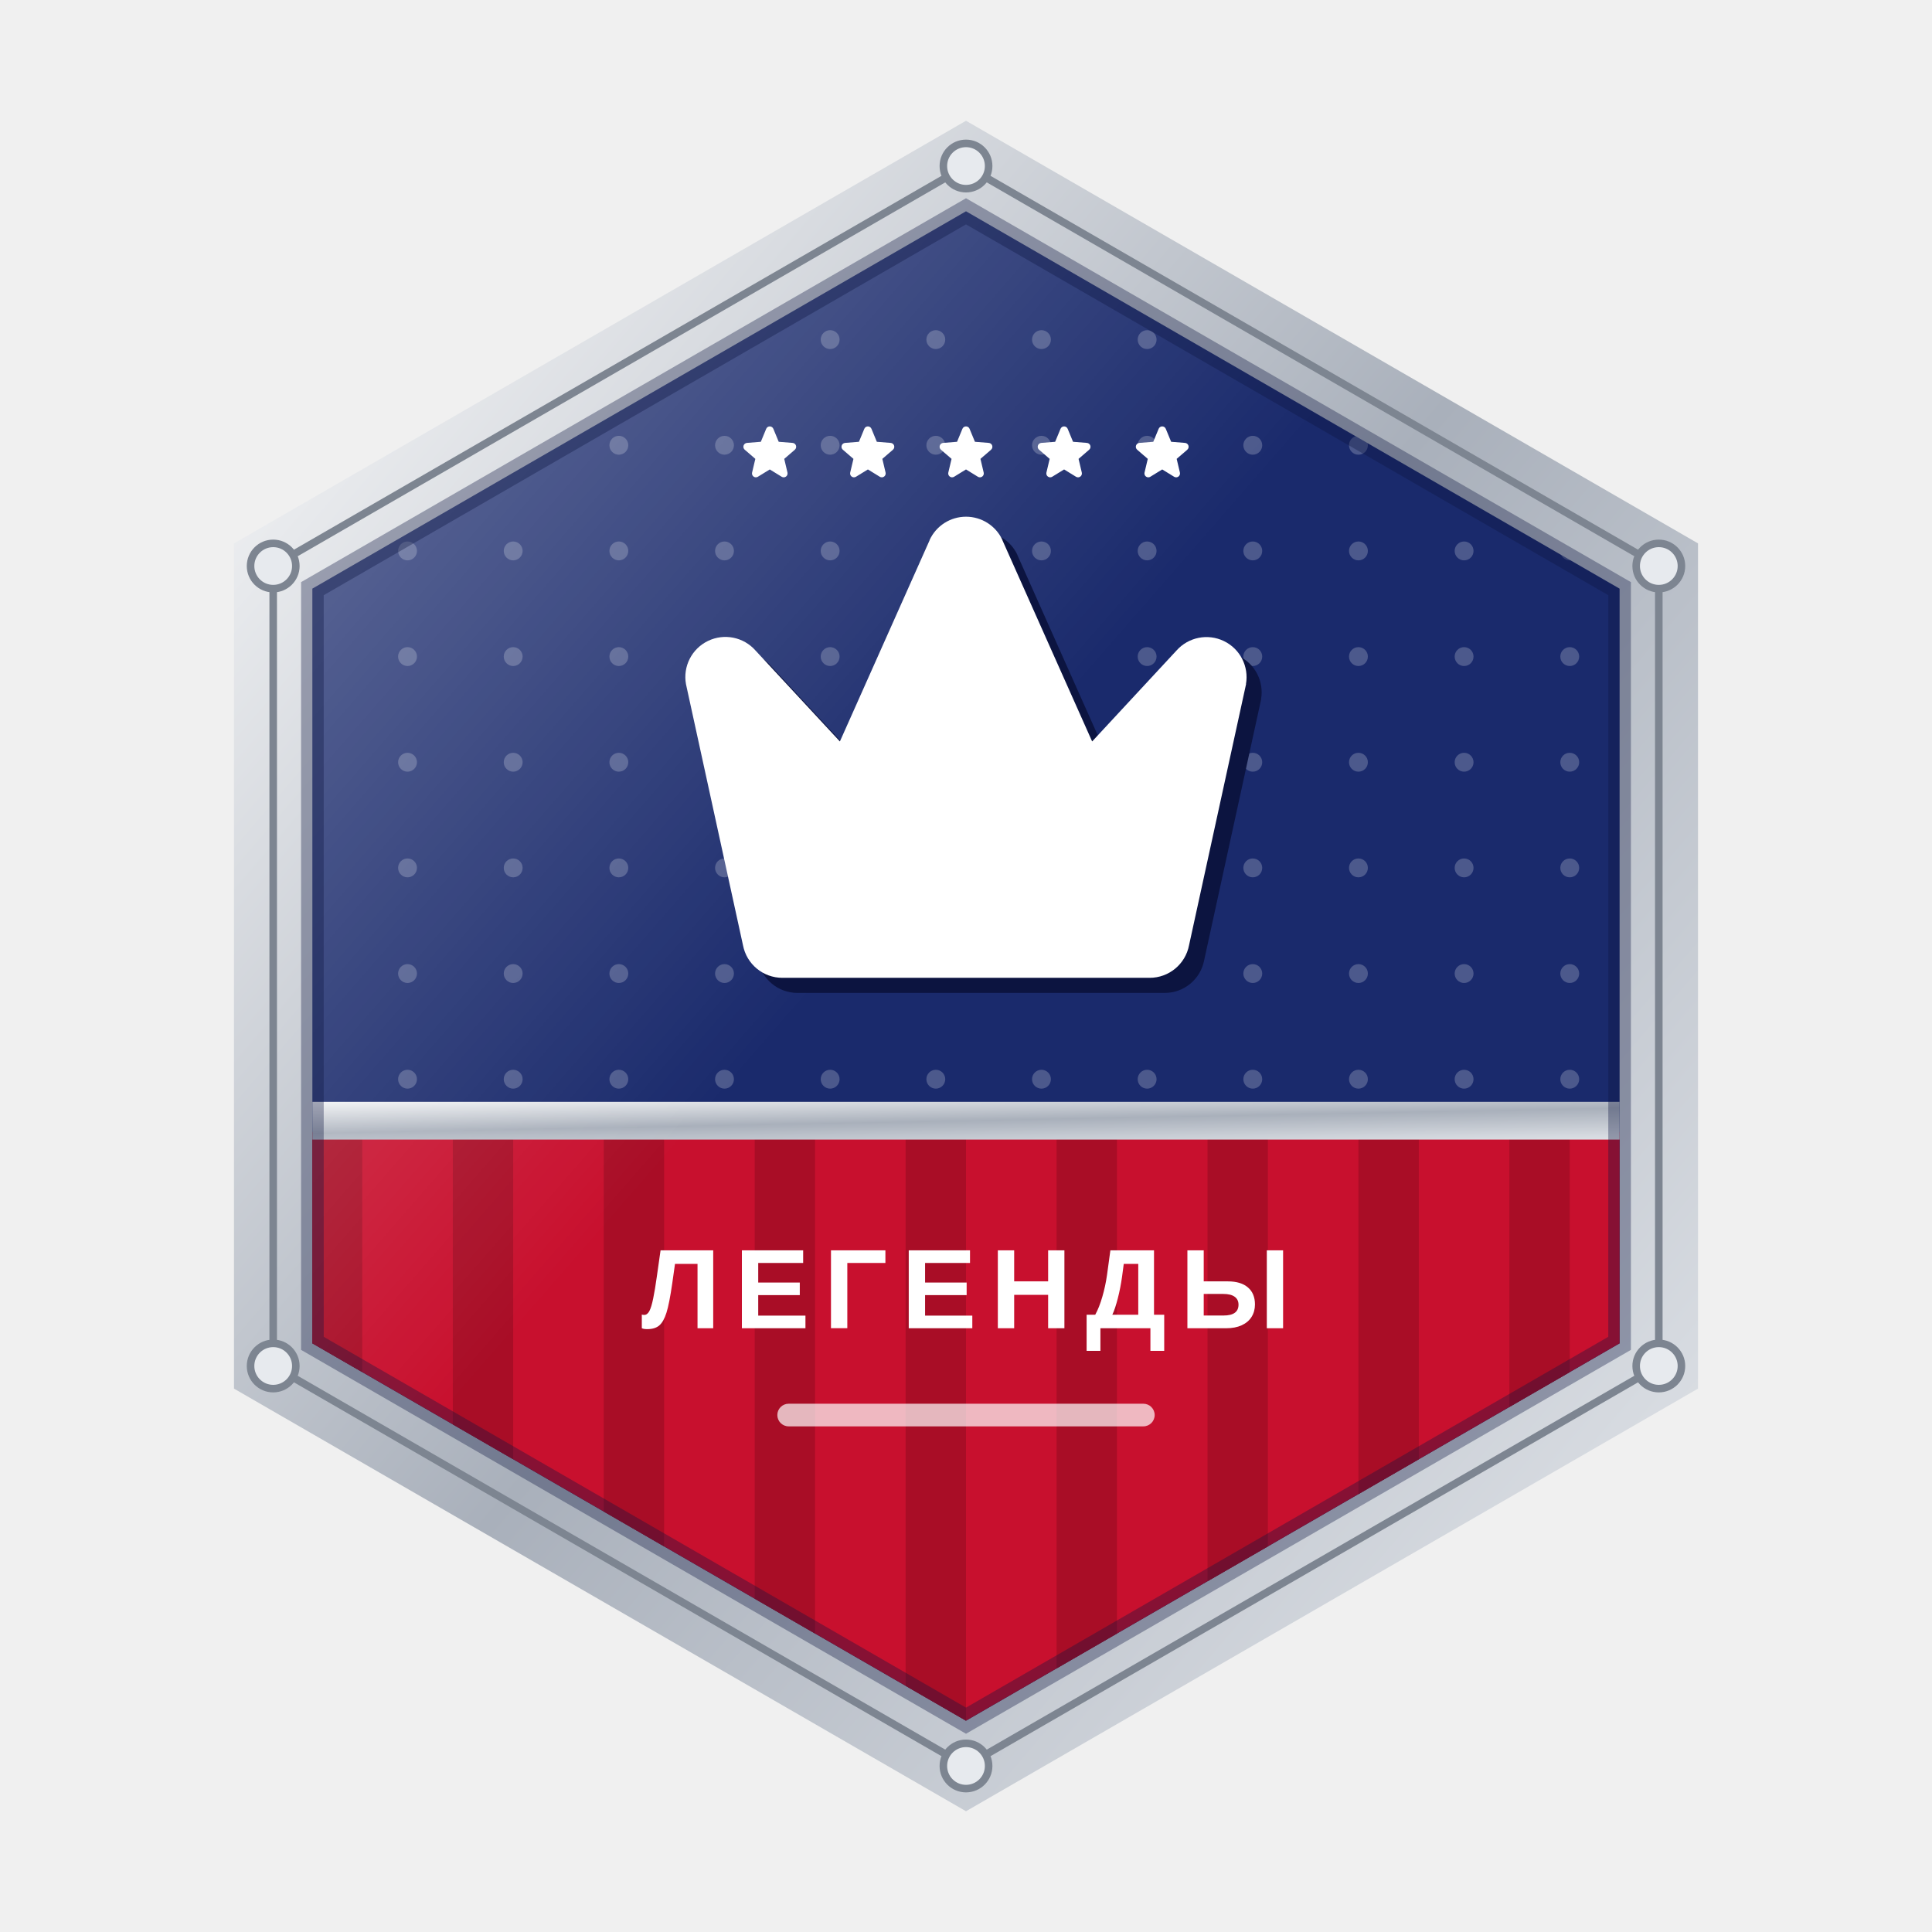
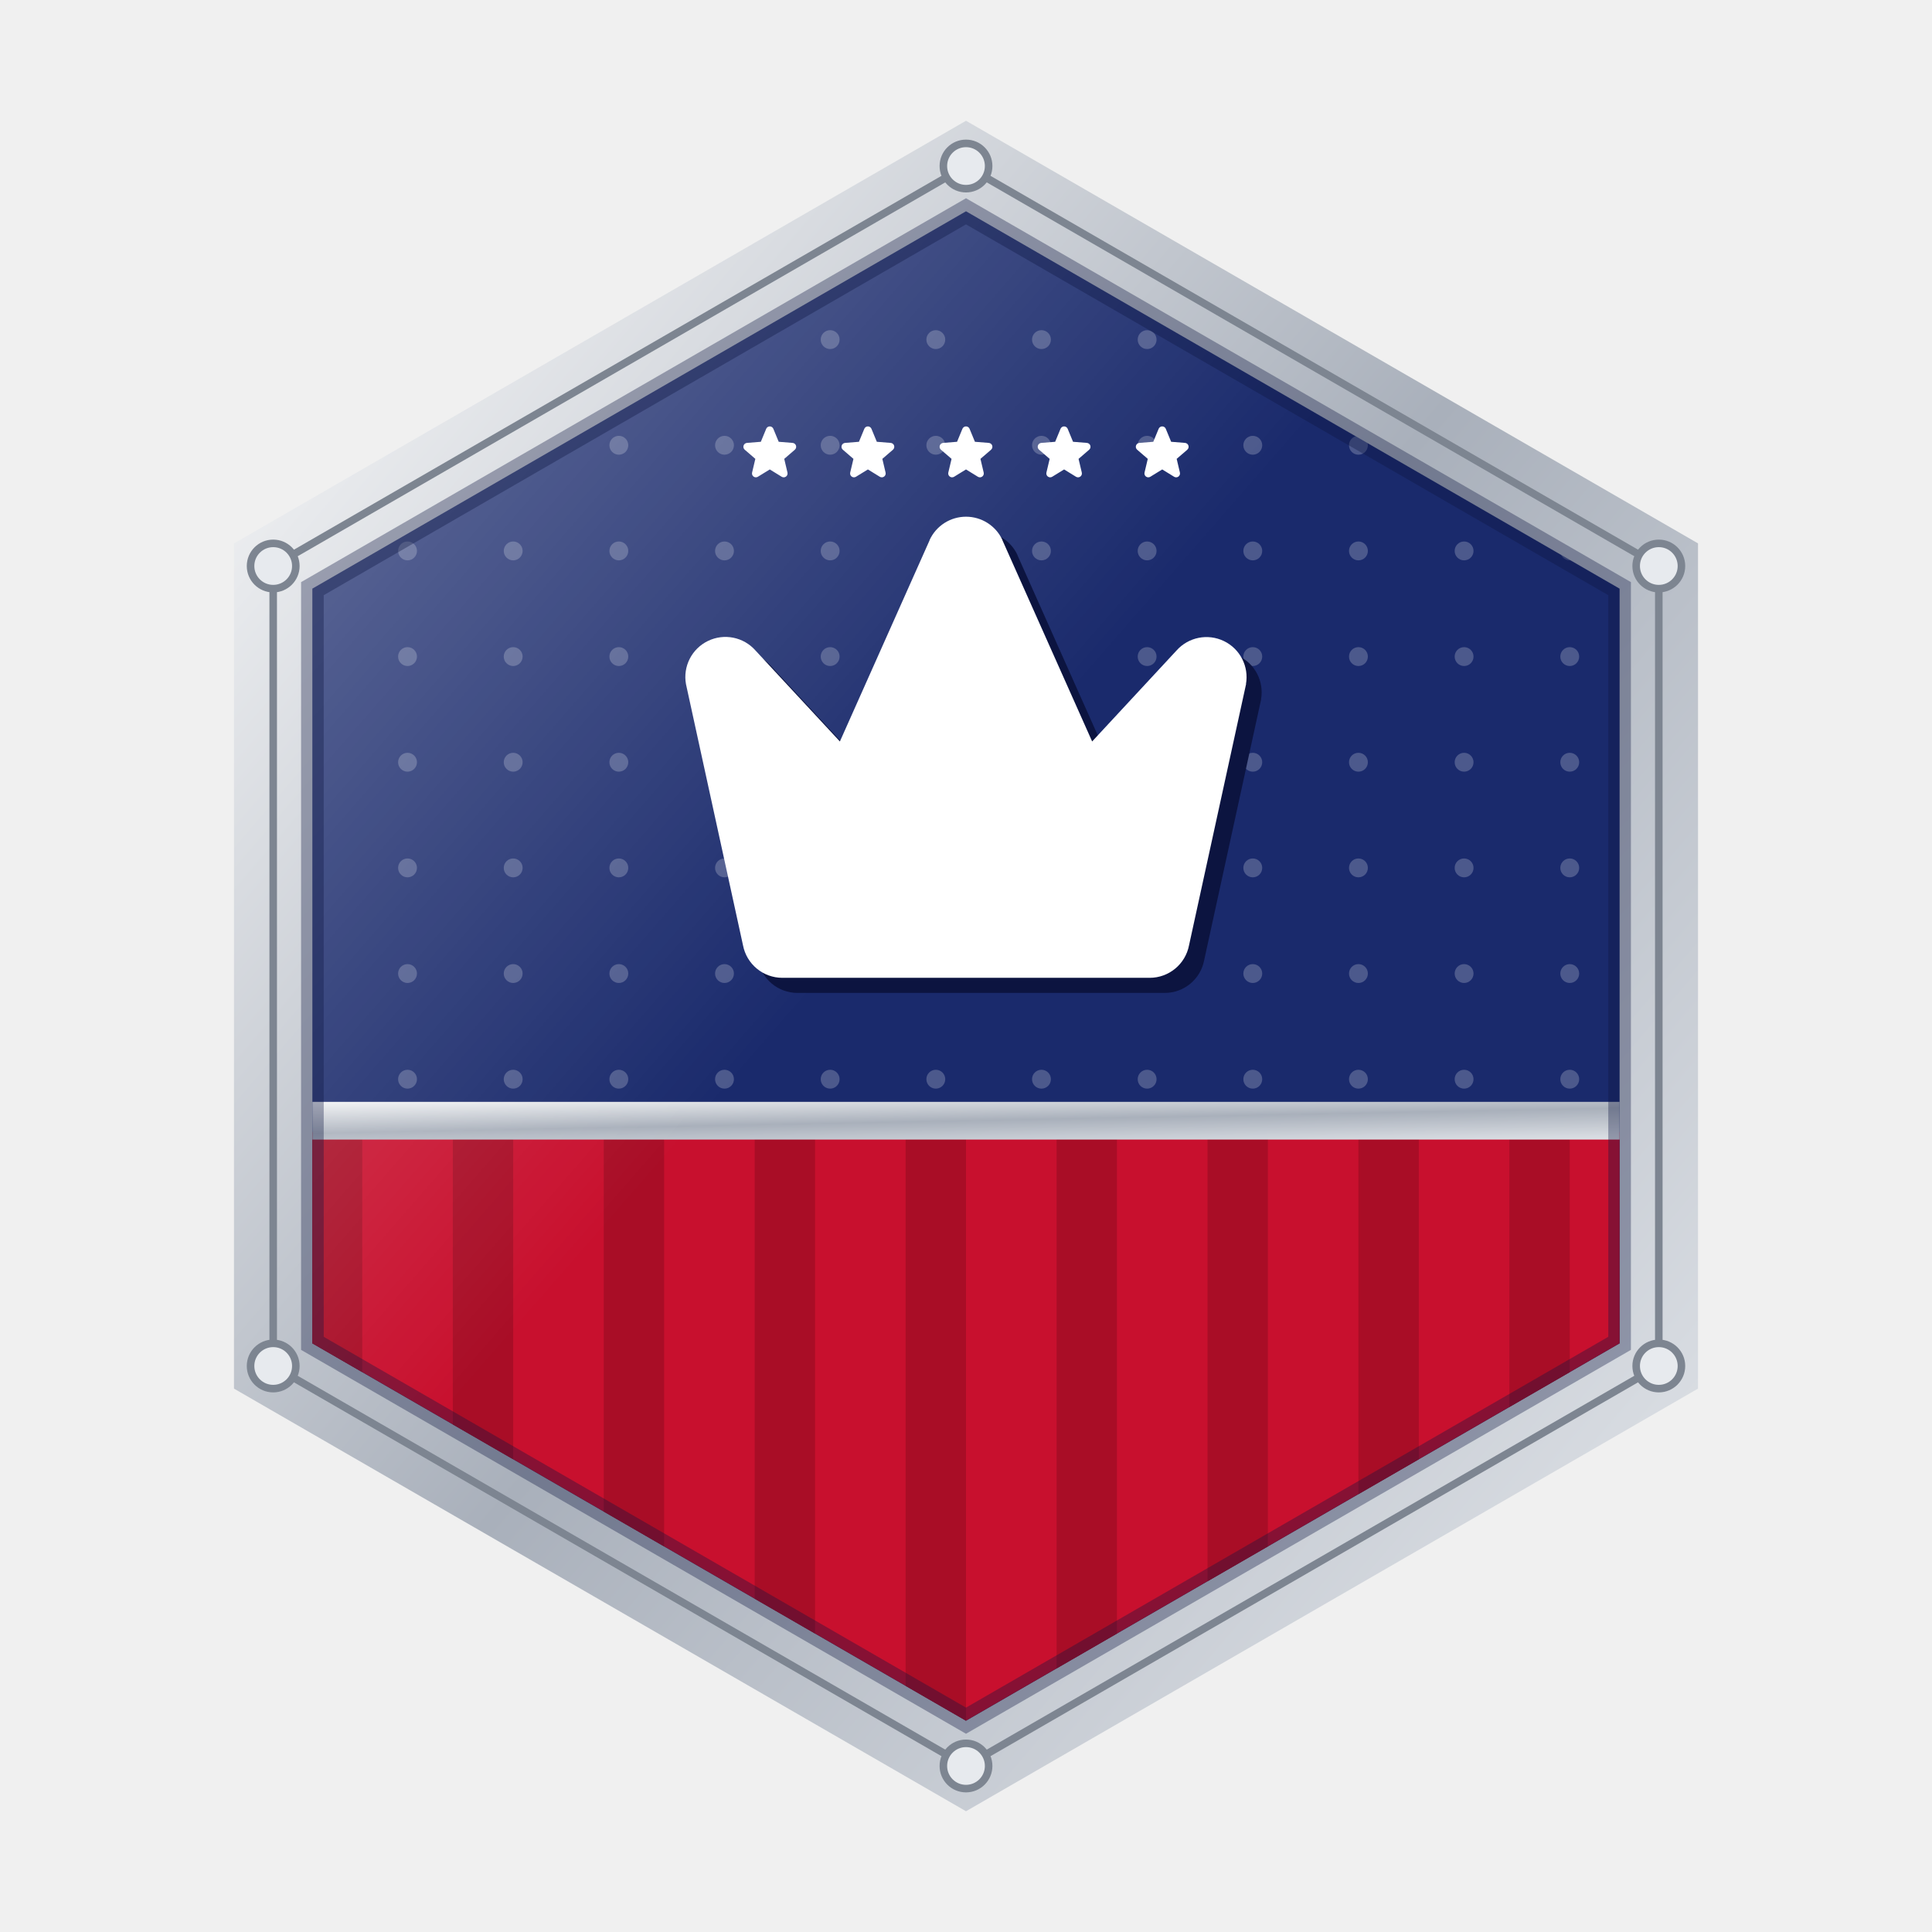
<svg xmlns="http://www.w3.org/2000/svg" viewBox="0 0 512 512">
  <defs>
    <linearGradient id="s" x1="0" y1="0" x2="1" y2="1">
      <stop offset="0" stop-color="#ffffff" />
      <stop offset=".5" stop-color="#a9b0bb" />
      <stop offset="1" stop-color="#e7eaee" />
    </linearGradient>
    <linearGradient id="glare" x1="0" y1="0" x2="1" y2="1">
      <stop offset="0" stop-color="#fff" stop-opacity=".35" />
      <stop offset=".45" stop-color="#fff" stop-opacity="0" />
    </linearGradient>
    <clipPath id="h">
      <polygon points="256.00,56.00 429.21,156.00 429.21,356.00 256.00,456.00 82.79,356.00 82.79,156.00" />
    </clipPath>
  </defs>
  <polygon points="256.00,32.00 449.99,144.00 449.99,368.00 256.00,480.00 62.01,368.00 62.01,144.00" fill="url(#s)" />
  <polygon points="256.00,44.00 439.60,150.00 439.60,362.00 256.00,468.00 72.40,362.00 72.40,150.00" fill="none" stroke="#7d8591" stroke-width="2" />
  <polygon points="256.00,56.00 429.21,156.00 429.21,356.00 256.00,456.00 82.79,356.00 82.79,156.00" fill="#1a2a6c" />
  <g clip-path="url(#h)">
    <rect x="0" y="300" width="512" height="212" fill="#c8102e" />
    <rect x="40" y="300" width="16" height="212" fill="#a90d26" />
    <rect x="80" y="300" width="16" height="212" fill="#a90d26" />
    <rect x="120" y="300" width="16" height="212" fill="#a90d26" />
    <rect x="160" y="300" width="16" height="212" fill="#a90d26" />
    <rect x="200" y="300" width="16" height="212" fill="#a90d26" />
    <rect x="240" y="300" width="16" height="212" fill="#a90d26" />
    <rect x="280" y="300" width="16" height="212" fill="#a90d26" />
    <rect x="320" y="300" width="16" height="212" fill="#a90d26" />
    <rect x="360" y="300" width="16" height="212" fill="#a90d26" />
    <rect x="400" y="300" width="16" height="212" fill="#a90d26" />
    <rect x="440" y="300" width="16" height="212" fill="#a90d26" />
    <rect x="480" y="300" width="16" height="212" fill="#a90d26" />
    <rect x="0" y="292" width="512" height="10" fill="url(#s)" />
    <circle cx="80" cy="90" r="2.5" fill="#fff" opacity=".22" />
    <circle cx="80" cy="118" r="2.5" fill="#fff" opacity=".22" />
    <circle cx="80" cy="146" r="2.5" fill="#fff" opacity=".22" />
    <circle cx="80" cy="174" r="2.5" fill="#fff" opacity=".22" />
    <circle cx="80" cy="202" r="2.5" fill="#fff" opacity=".22" />
    <circle cx="80" cy="230" r="2.5" fill="#fff" opacity=".22" />
    <circle cx="80" cy="258" r="2.5" fill="#fff" opacity=".22" />
    <circle cx="80" cy="286" r="2.5" fill="#fff" opacity=".22" />
    <circle cx="108" cy="90" r="2.5" fill="#fff" opacity=".22" />
    <circle cx="108" cy="118" r="2.5" fill="#fff" opacity=".22" />
    <circle cx="108" cy="146" r="2.5" fill="#fff" opacity=".22" />
    <circle cx="108" cy="174" r="2.5" fill="#fff" opacity=".22" />
    <circle cx="108" cy="202" r="2.5" fill="#fff" opacity=".22" />
    <circle cx="108" cy="230" r="2.5" fill="#fff" opacity=".22" />
    <circle cx="108" cy="258" r="2.5" fill="#fff" opacity=".22" />
    <circle cx="108" cy="286" r="2.5" fill="#fff" opacity=".22" />
    <circle cx="136" cy="90" r="2.5" fill="#fff" opacity=".22" />
    <circle cx="136" cy="118" r="2.5" fill="#fff" opacity=".22" />
    <circle cx="136" cy="146" r="2.5" fill="#fff" opacity=".22" />
    <circle cx="136" cy="174" r="2.5" fill="#fff" opacity=".22" />
    <circle cx="136" cy="202" r="2.5" fill="#fff" opacity=".22" />
    <circle cx="136" cy="230" r="2.5" fill="#fff" opacity=".22" />
    <circle cx="136" cy="258" r="2.5" fill="#fff" opacity=".22" />
    <circle cx="136" cy="286" r="2.5" fill="#fff" opacity=".22" />
    <circle cx="164" cy="90" r="2.5" fill="#fff" opacity=".22" />
    <circle cx="164" cy="118" r="2.5" fill="#fff" opacity=".22" />
    <circle cx="164" cy="146" r="2.5" fill="#fff" opacity=".22" />
    <circle cx="164" cy="174" r="2.5" fill="#fff" opacity=".22" />
    <circle cx="164" cy="202" r="2.5" fill="#fff" opacity=".22" />
    <circle cx="164" cy="230" r="2.5" fill="#fff" opacity=".22" />
    <circle cx="164" cy="258" r="2.5" fill="#fff" opacity=".22" />
    <circle cx="164" cy="286" r="2.5" fill="#fff" opacity=".22" />
    <circle cx="192" cy="90" r="2.5" fill="#fff" opacity=".22" />
    <circle cx="192" cy="118" r="2.5" fill="#fff" opacity=".22" />
    <circle cx="192" cy="146" r="2.5" fill="#fff" opacity=".22" />
    <circle cx="192" cy="174" r="2.5" fill="#fff" opacity=".22" />
    <circle cx="192" cy="202" r="2.5" fill="#fff" opacity=".22" />
    <circle cx="192" cy="230" r="2.5" fill="#fff" opacity=".22" />
    <circle cx="192" cy="258" r="2.5" fill="#fff" opacity=".22" />
    <circle cx="192" cy="286" r="2.5" fill="#fff" opacity=".22" />
    <circle cx="220" cy="90" r="2.5" fill="#fff" opacity=".22" />
    <circle cx="220" cy="118" r="2.5" fill="#fff" opacity=".22" />
    <circle cx="220" cy="146" r="2.5" fill="#fff" opacity=".22" />
    <circle cx="220" cy="174" r="2.5" fill="#fff" opacity=".22" />
    <circle cx="220" cy="202" r="2.5" fill="#fff" opacity=".22" />
    <circle cx="220" cy="230" r="2.5" fill="#fff" opacity=".22" />
    <circle cx="220" cy="258" r="2.5" fill="#fff" opacity=".22" />
    <circle cx="220" cy="286" r="2.5" fill="#fff" opacity=".22" />
    <circle cx="248" cy="90" r="2.5" fill="#fff" opacity=".22" />
    <circle cx="248" cy="118" r="2.5" fill="#fff" opacity=".22" />
    <circle cx="248" cy="146" r="2.5" fill="#fff" opacity=".22" />
    <circle cx="248" cy="174" r="2.5" fill="#fff" opacity=".22" />
    <circle cx="248" cy="202" r="2.5" fill="#fff" opacity=".22" />
    <circle cx="248" cy="230" r="2.5" fill="#fff" opacity=".22" />
    <circle cx="248" cy="258" r="2.5" fill="#fff" opacity=".22" />
    <circle cx="248" cy="286" r="2.5" fill="#fff" opacity=".22" />
    <circle cx="276" cy="90" r="2.5" fill="#fff" opacity=".22" />
    <circle cx="276" cy="118" r="2.5" fill="#fff" opacity=".22" />
    <circle cx="276" cy="146" r="2.5" fill="#fff" opacity=".22" />
    <circle cx="276" cy="174" r="2.5" fill="#fff" opacity=".22" />
    <circle cx="276" cy="202" r="2.5" fill="#fff" opacity=".22" />
    <circle cx="276" cy="230" r="2.5" fill="#fff" opacity=".22" />
    <circle cx="276" cy="258" r="2.5" fill="#fff" opacity=".22" />
    <circle cx="276" cy="286" r="2.5" fill="#fff" opacity=".22" />
    <circle cx="304" cy="90" r="2.5" fill="#fff" opacity=".22" />
    <circle cx="304" cy="118" r="2.5" fill="#fff" opacity=".22" />
    <circle cx="304" cy="146" r="2.5" fill="#fff" opacity=".22" />
    <circle cx="304" cy="174" r="2.5" fill="#fff" opacity=".22" />
    <circle cx="304" cy="202" r="2.5" fill="#fff" opacity=".22" />
    <circle cx="304" cy="230" r="2.5" fill="#fff" opacity=".22" />
    <circle cx="304" cy="258" r="2.5" fill="#fff" opacity=".22" />
    <circle cx="304" cy="286" r="2.5" fill="#fff" opacity=".22" />
    <circle cx="332" cy="90" r="2.5" fill="#fff" opacity=".22" />
    <circle cx="332" cy="118" r="2.5" fill="#fff" opacity=".22" />
    <circle cx="332" cy="146" r="2.5" fill="#fff" opacity=".22" />
    <circle cx="332" cy="174" r="2.5" fill="#fff" opacity=".22" />
    <circle cx="332" cy="202" r="2.5" fill="#fff" opacity=".22" />
    <circle cx="332" cy="230" r="2.5" fill="#fff" opacity=".22" />
    <circle cx="332" cy="258" r="2.5" fill="#fff" opacity=".22" />
    <circle cx="332" cy="286" r="2.5" fill="#fff" opacity=".22" />
    <circle cx="360" cy="90" r="2.5" fill="#fff" opacity=".22" />
    <circle cx="360" cy="118" r="2.5" fill="#fff" opacity=".22" />
    <circle cx="360" cy="146" r="2.5" fill="#fff" opacity=".22" />
    <circle cx="360" cy="174" r="2.5" fill="#fff" opacity=".22" />
    <circle cx="360" cy="202" r="2.5" fill="#fff" opacity=".22" />
    <circle cx="360" cy="230" r="2.5" fill="#fff" opacity=".22" />
    <circle cx="360" cy="258" r="2.5" fill="#fff" opacity=".22" />
    <circle cx="360" cy="286" r="2.5" fill="#fff" opacity=".22" />
    <circle cx="388" cy="90" r="2.5" fill="#fff" opacity=".22" />
    <circle cx="388" cy="118" r="2.5" fill="#fff" opacity=".22" />
    <circle cx="388" cy="146" r="2.5" fill="#fff" opacity=".22" />
    <circle cx="388" cy="174" r="2.5" fill="#fff" opacity=".22" />
    <circle cx="388" cy="202" r="2.5" fill="#fff" opacity=".22" />
    <circle cx="388" cy="230" r="2.5" fill="#fff" opacity=".22" />
    <circle cx="388" cy="258" r="2.5" fill="#fff" opacity=".22" />
    <circle cx="388" cy="286" r="2.5" fill="#fff" opacity=".22" />
    <circle cx="416" cy="90" r="2.5" fill="#fff" opacity=".22" />
    <circle cx="416" cy="118" r="2.5" fill="#fff" opacity=".22" />
    <circle cx="416" cy="146" r="2.5" fill="#fff" opacity=".22" />
    <circle cx="416" cy="174" r="2.5" fill="#fff" opacity=".22" />
    <circle cx="416" cy="202" r="2.5" fill="#fff" opacity=".22" />
    <circle cx="416" cy="230" r="2.5" fill="#fff" opacity=".22" />
    <circle cx="416" cy="258" r="2.5" fill="#fff" opacity=".22" />
    <circle cx="416" cy="286" r="2.5" fill="#fff" opacity=".22" />
    <circle cx="444" cy="90" r="2.5" fill="#fff" opacity=".22" />
    <circle cx="444" cy="118" r="2.5" fill="#fff" opacity=".22" />
    <circle cx="444" cy="146" r="2.5" fill="#fff" opacity=".22" />
    <circle cx="444" cy="174" r="2.5" fill="#fff" opacity=".22" />
    <circle cx="444" cy="202" r="2.5" fill="#fff" opacity=".22" />
    <circle cx="444" cy="230" r="2.5" fill="#fff" opacity=".22" />
    <circle cx="444" cy="258" r="2.5" fill="#fff" opacity=".22" />
    <circle cx="444" cy="286" r="2.5" fill="#fff" opacity=".22" />
    <polygon points="256.00,56.00 429.21,156.00 429.21,356.00 256.00,456.00 82.79,356.00 82.79,156.00" fill="url(#glare)" />
  </g>
  <polygon points="256.00,56.00 429.21,156.00 429.21,356.00 256.00,456.00 82.79,356.00 82.79,156.00" fill="none" stroke="#0c1440" stroke-opacity=".35" stroke-width="6" />
  <circle cx="256.0" cy="44.0" r="6" fill="#e7eaee" stroke="#7d8591" stroke-width="2" />
  <circle cx="439.6" cy="150.0" r="6" fill="#e7eaee" stroke="#7d8591" stroke-width="2" />
  <circle cx="439.6" cy="362.0" r="6" fill="#e7eaee" stroke="#7d8591" stroke-width="2" />
  <circle cx="256.0" cy="468.0" r="6" fill="#e7eaee" stroke="#7d8591" stroke-width="2" />
  <circle cx="72.4" cy="362.0" r="6" fill="#e7eaee" stroke="#7d8591" stroke-width="2" />
  <circle cx="72.4" cy="150.0" r="6" fill="#e7eaee" stroke="#7d8591" stroke-width="2" />
  <g transform="translate(175.0 125.0) scale(0.6641)" fill="#0c1440">
    <path d="M239.75,90.81c0,.11,0,.21-.07.32L217,195a16,16,0,0,1-15.72,13H54.71A16,16,0,0,1,39,195L16.32,91.13c0-.11-.05-.21-.07-.32A16,16,0,0,1,44,77.39l33.67,36.29,35.8-80.29a1,1,0,0,0,0-.1,16,16,0,0,1,29.06,0,1,1,0,0,0,0,.1l35.8,80.29L212,77.39a16,16,0,0,1,27.71,13.42Z" />
  </g>
  <g transform="translate(171.0 121.0) scale(0.6641)" fill="#ffffff">
    <path d="M239.75,90.81c0,.11,0,.21-.07.32L217,195a16,16,0,0,1-15.72,13H54.71A16,16,0,0,1,39,195L16.32,91.13c0-.11-.05-.21-.07-.32A16,16,0,0,1,44,77.39l33.67,36.29,35.8-80.29a1,1,0,0,0,0-.1,16,16,0,0,1,29.06,0,1,1,0,0,0,0,.1l35.8,80.29L212,77.39a16,16,0,0,1,27.71,13.42Z" />
  </g>
  <g transform="translate(196.0 112.0) scale(0.0625)" fill="#ffffff">
    <path d="M234.29,114.85l-45,38.83L203,211.75a16.4,16.4,0,0,1-24.5,17.82L128,198.49,77.47,229.57A16.4,16.4,0,0,1,53,211.75l13.76-58.07-45-38.83A16.46,16.46,0,0,1,31.08,86l59-4.76,22.76-55.08a16.36,16.36,0,0,1,30.27,0l22.75,55.08,59,4.76a16.46,16.46,0,0,1,9.37,28.86Z" />
  </g>
  <g transform="translate(222.0 112.0) scale(0.0625)" fill="#ffffff">
    <path d="M234.29,114.85l-45,38.83L203,211.75a16.4,16.4,0,0,1-24.5,17.82L128,198.49,77.47,229.57A16.4,16.4,0,0,1,53,211.75l13.76-58.07-45-38.83A16.46,16.46,0,0,1,31.08,86l59-4.76,22.76-55.08a16.36,16.36,0,0,1,30.27,0l22.75,55.08,59,4.76a16.46,16.46,0,0,1,9.37,28.86Z" />
  </g>
  <g transform="translate(248.0 112.0) scale(0.0625)" fill="#ffffff">
    <path d="M234.29,114.85l-45,38.83L203,211.75a16.4,16.4,0,0,1-24.5,17.82L128,198.49,77.47,229.57A16.4,16.4,0,0,1,53,211.75l13.76-58.07-45-38.83A16.46,16.46,0,0,1,31.08,86l59-4.76,22.76-55.08a16.36,16.36,0,0,1,30.27,0l22.75,55.08,59,4.76a16.46,16.46,0,0,1,9.37,28.86Z" />
  </g>
  <g transform="translate(274.0 112.0) scale(0.0625)" fill="#ffffff">
    <path d="M234.29,114.85l-45,38.83L203,211.75a16.4,16.4,0,0,1-24.5,17.82L128,198.49,77.47,229.57A16.4,16.4,0,0,1,53,211.75l13.76-58.07-45-38.83A16.46,16.46,0,0,1,31.08,86l59-4.76,22.76-55.08a16.36,16.36,0,0,1,30.27,0l22.75,55.08,59,4.76a16.46,16.46,0,0,1,9.37,28.86Z" />
  </g>
  <g transform="translate(300.0 112.0) scale(0.0625)" fill="#ffffff">
    <path d="M234.29,114.85l-45,38.83L203,211.75a16.4,16.4,0,0,1-24.5,17.82L128,198.49,77.47,229.57A16.4,16.4,0,0,1,53,211.75l13.76-58.07-45-38.83A16.46,16.46,0,0,1,31.08,86l59-4.76,22.76-55.08a16.36,16.36,0,0,1,30.27,0l22.75,55.08,59,4.76a16.46,16.46,0,0,1,9.37,28.86Z" />
  </g>
-   <text x="256" y="352" text-anchor="middle" font-family="'Arial Black', Arial, sans-serif" font-weight="900" font-size="30" letter-spacing="3.6" fill="#ffffff">ЛЕГЕНДЫ</text>
-   <rect x="206" y="372" width="100" height="6" rx="3" fill="#fff" opacity=".7" />
</svg>
